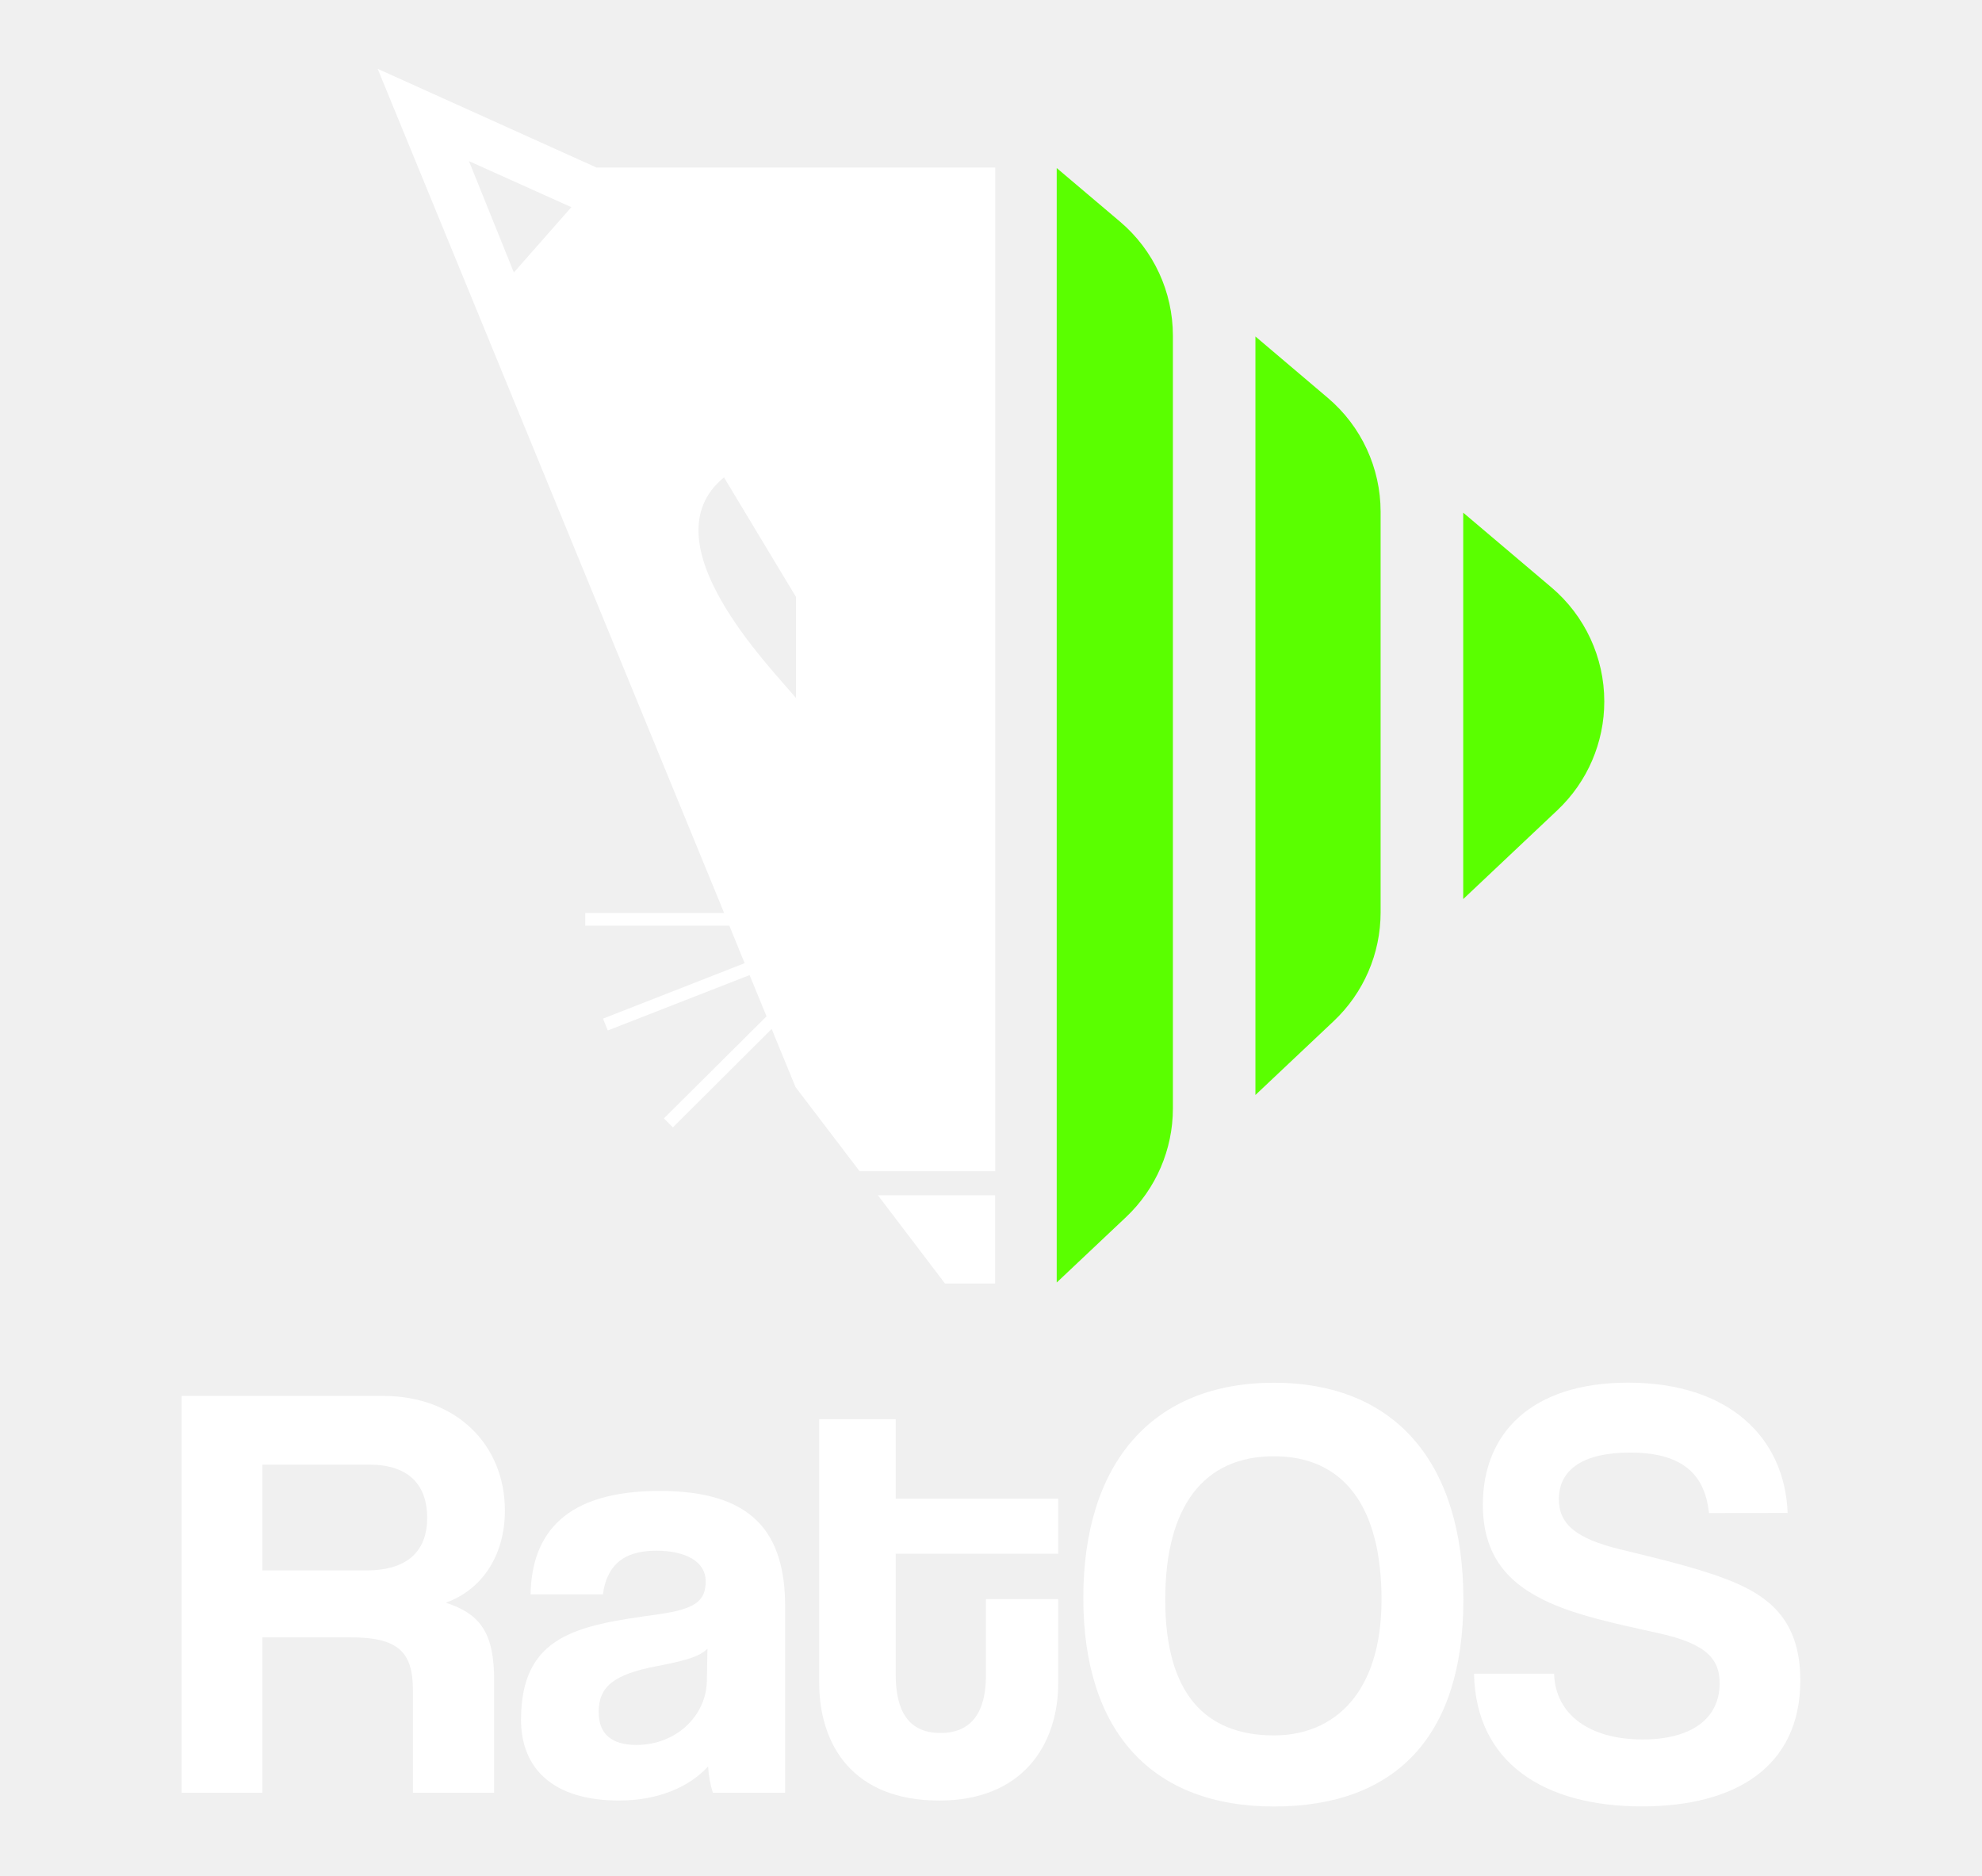
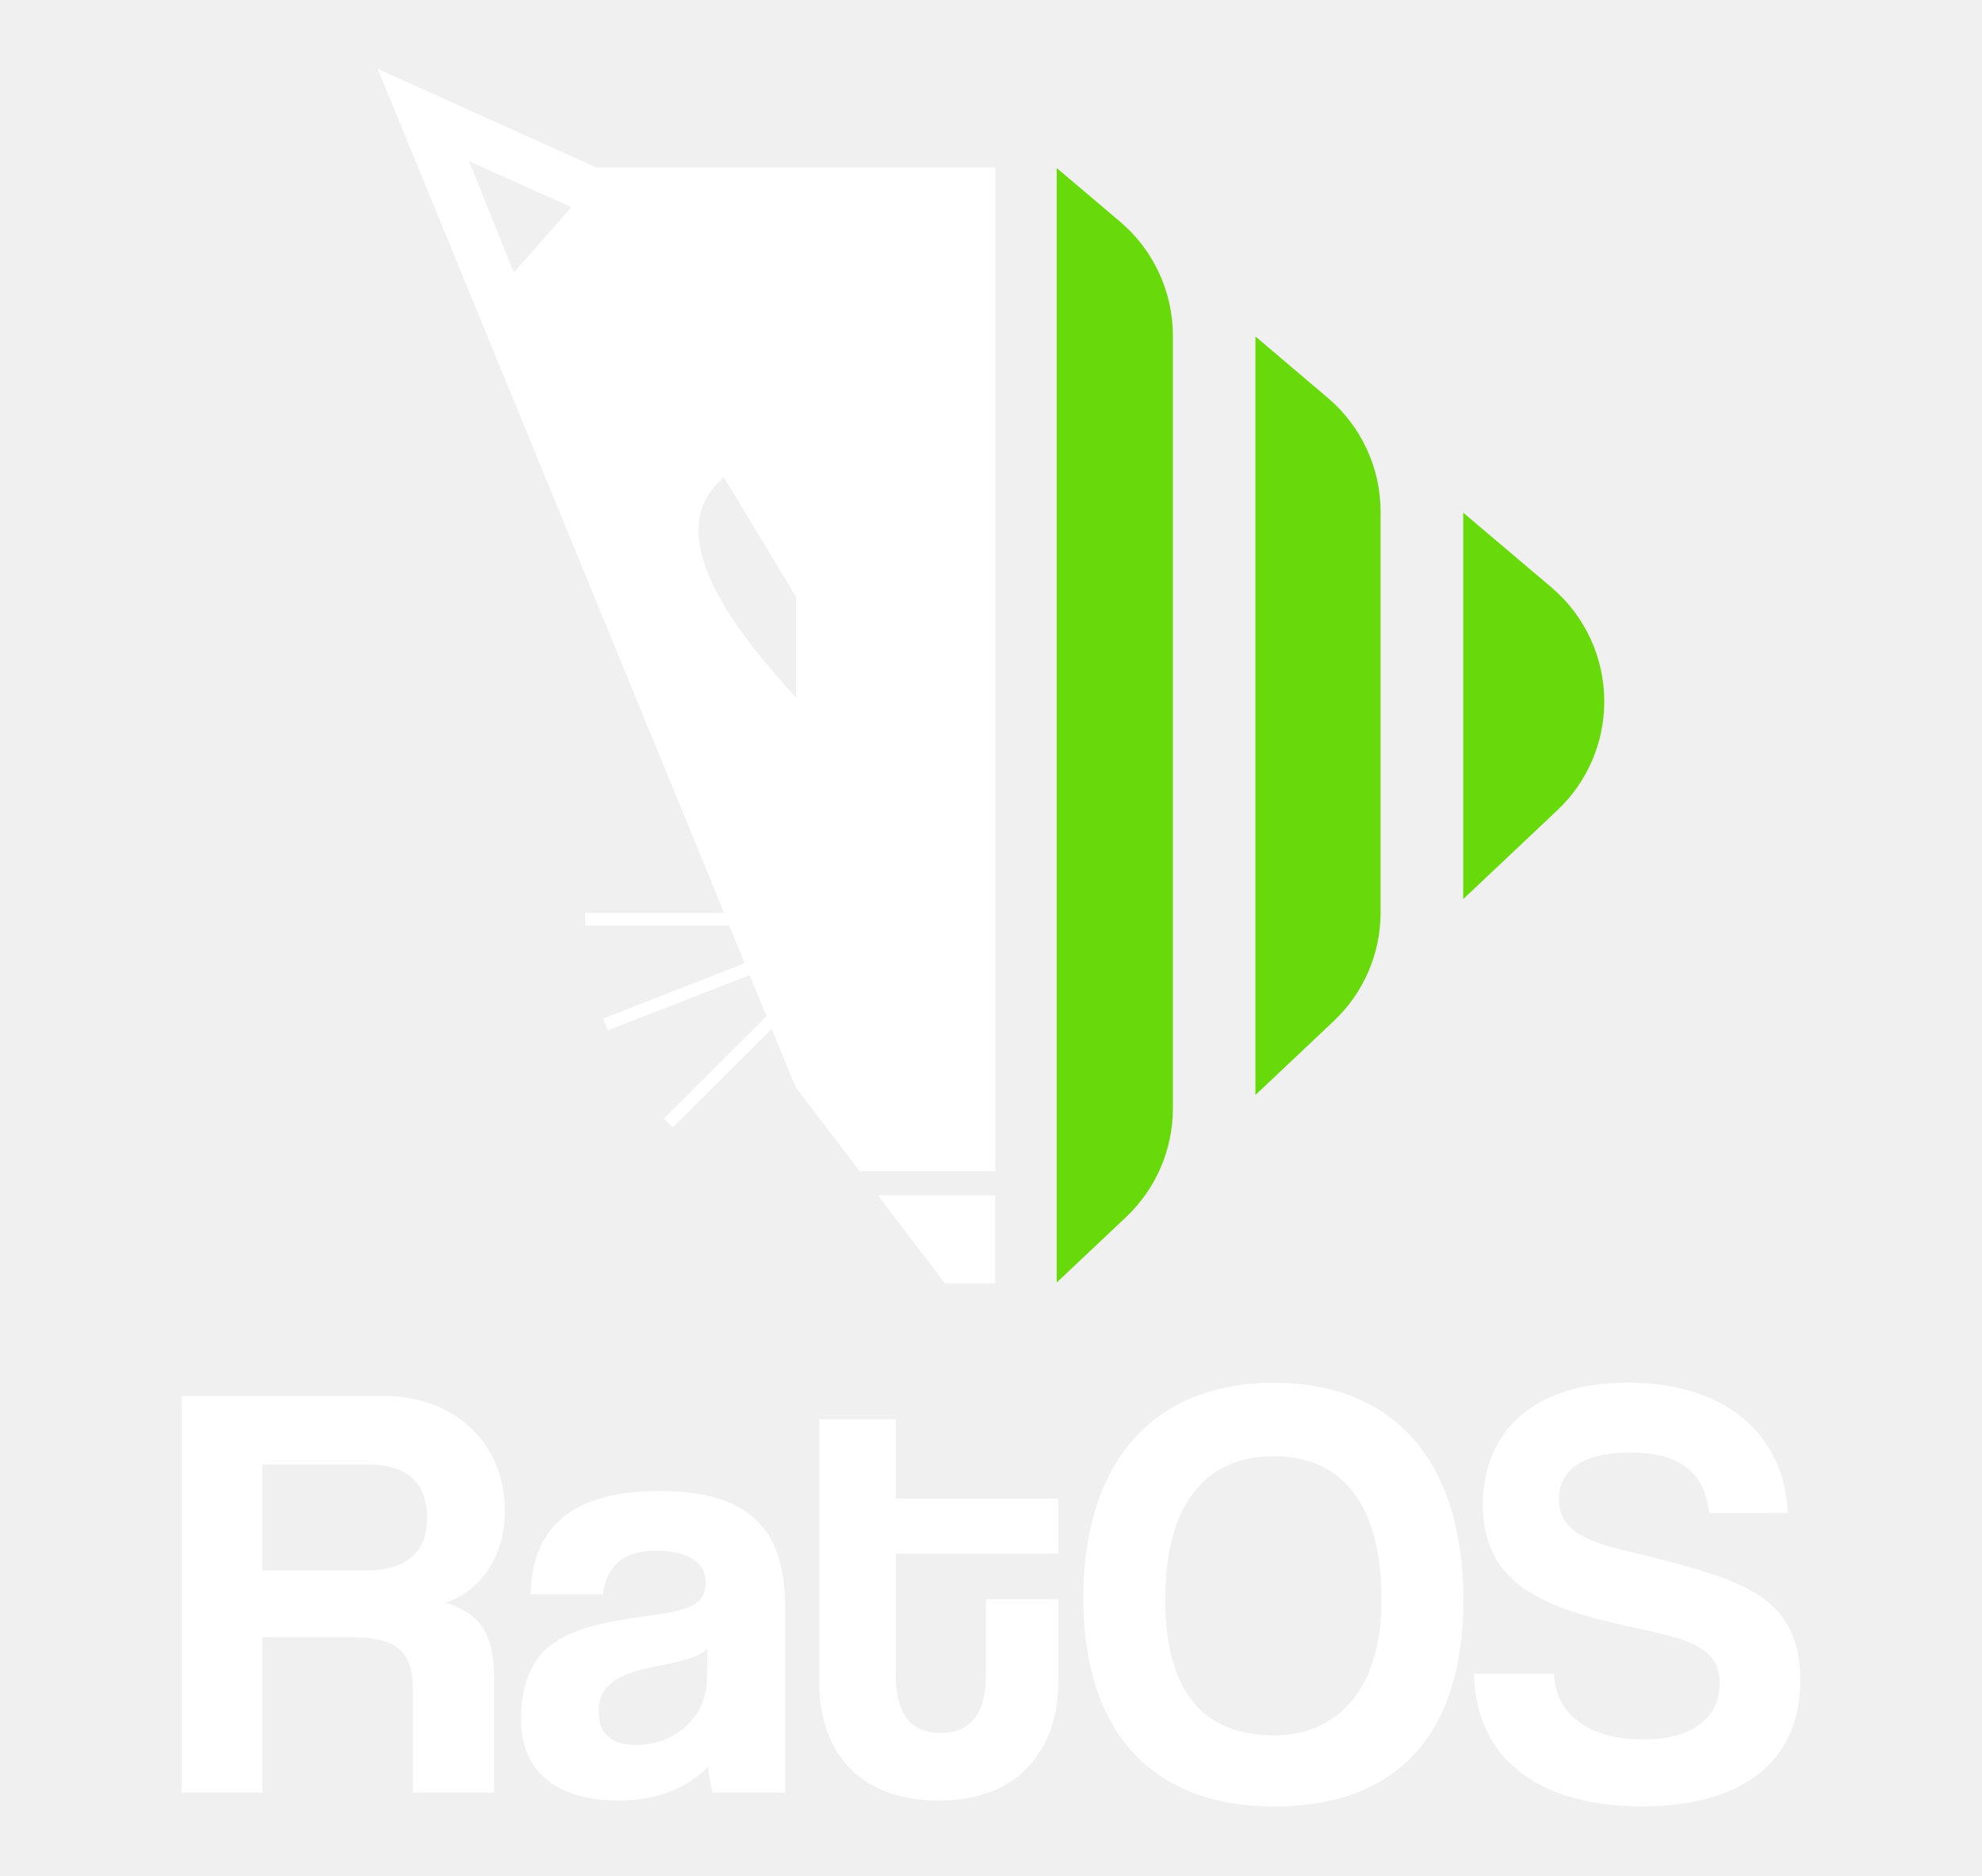
<svg xmlns="http://www.w3.org/2000/svg" id="Camada_1" data-name="Camada 1" viewBox="0 0 835.16 790.09">
  <defs>
-     <style>.cls-1,.cls-2{fill:#fff;}.cls-2{fill-rule:evenodd;}.cls-3{fill:#5aff00;}</style>
+     <style>.cls-1,.cls-2{fill:#fff;}.cls-2{fill-rule:evenodd;}.cls-3{fill:#68da0b;}</style>
  </defs>
  <path class="cls-1" d="M174,755.32V712.26c0-16.11-6-22.41-26.19-22.41H110.52v65.47h-34V588.12h84.86c31,0,51.37,20.65,51.37,48.35,0,17.88-8.81,33-24.93,38.78,14.86,4.78,20.4,13.09,20.4,32.73v47.34ZM110.52,617.08v44.57h43.81c18.63,0,25.68-9.32,25.68-22.16,0-13.09-7-22.41-24.42-22.41Z" />
  <path class="cls-1" d="M300.37,755.32a47.93,47.93,0,0,1-2-11.08c-7.81,8.56-20.91,14.36-37.53,14.36-28.2,0-41.29-13.85-41.29-34,0-35.75,23.92-39.78,56.91-44.32,16.37-2.26,20.9-5.54,20.9-14.1,0-8.06-8.06-12.84-20.9-12.84-14.86,0-20.9,7.3-22.41,18.38H223.57c.5-25.68,14.6-43.56,54.39-43.56,39.28,0,52.88,17.63,52.88,48.85v78.31Zm-2.27-60.68c-3.27,3.27-9.06,5-21.15,7.3-18.63,3.52-24.68,8.81-24.68,19.39,0,9.32,5.54,13.85,15.87,13.85,16.87,0,29.46-12.34,29.71-26.95Z" />
  <path class="cls-1" d="M415.44,673.74h30.47V709c0,26.19-15.11,49.61-50.11,49.61-36.26,0-50.62-23.17-50.62-49.86V597.94h32.24v33.49h68.49V654.6H377.42v50.86c0,15.62,5.54,24.68,18.88,24.68,13.1,0,19.14-8.81,19.14-24.17Z" />
  <path class="cls-1" d="M456.48,673.23c0-56.66,28.95-90.65,80.32-90.65s79.83,34,79.83,91.41-28.46,87.12-79.83,87.12S456.48,729.64,456.48,673.23Zm125.65.76c0-39.53-16.12-60.44-45.33-60.44C507.34,613.55,491,634.46,491,674s16.87,57.16,45.83,57.16C562,731.15,582.13,713.52,582.13,674Z" />
  <path class="cls-1" d="M720.11,637.48C718.35,620.35,708,612,686.87,612c-19.64,0-30,7.05-30,19.64,0,10.58,7.3,16.62,25.94,21.16,18.88,4.53,37.26,9.06,49.6,14.6,14.61,6.55,26.19,16.87,26.19,40.54,0,36.77-27.7,53.13-66.73,53.13-41.3,0-70-18.38-70.76-55.9h33.74c.51,17.13,14.86,27.7,37.27,27.7,20.65,0,32.49-8.81,32.49-23.67,0-9.82-5-16.62-25.94-21.15-20.65-4.53-34-7.55-45.83-12.84-17.88-8.06-28-20.15-28-41.3,0-30,20.4-51.37,61.19-51.37,42.3,0,66,22.91,67.23,54.9Z" />
  <path class="cls-2" d="M305.08,201.14l30.35,50.41v42.58c-10.48-12.73-63.48-65.95-30.35-93M197.6,67.88l43.15,19.4L216.53,114.8ZM419.32,503.6v37.16H398.19L369.93,503.6ZM159.14,29l92.23,41.6h168V493.46H362.21l-27-35.46-10.05-24.48L283.53,475l-3.78-3.8,43.24-43-7.13-17.38L256.1,434.16l-2-5,59.67-23.35L307.33,390H246.6v-5.35h58.53Z" />
  <path class="cls-3" d="M529,461.34l33-31.14a62.91,62.91,0,0,0,19.75-45.78V215.63a62.91,62.91,0,0,0-22.25-48L529,141.76Z" />
  <path class="cls-3" d="M616.56,216v162.8l39.72-37.48A62.93,62.93,0,0,0,676,295.5h0a62.92,62.92,0,0,0-22.25-48Z" />
  <path class="cls-3" d="M472,93.43,445.27,70.8V540.35l29.21-27.56A63,63,0,0,0,494.23,467V141.45A63,63,0,0,0,472,93.43Z" />
</svg>
